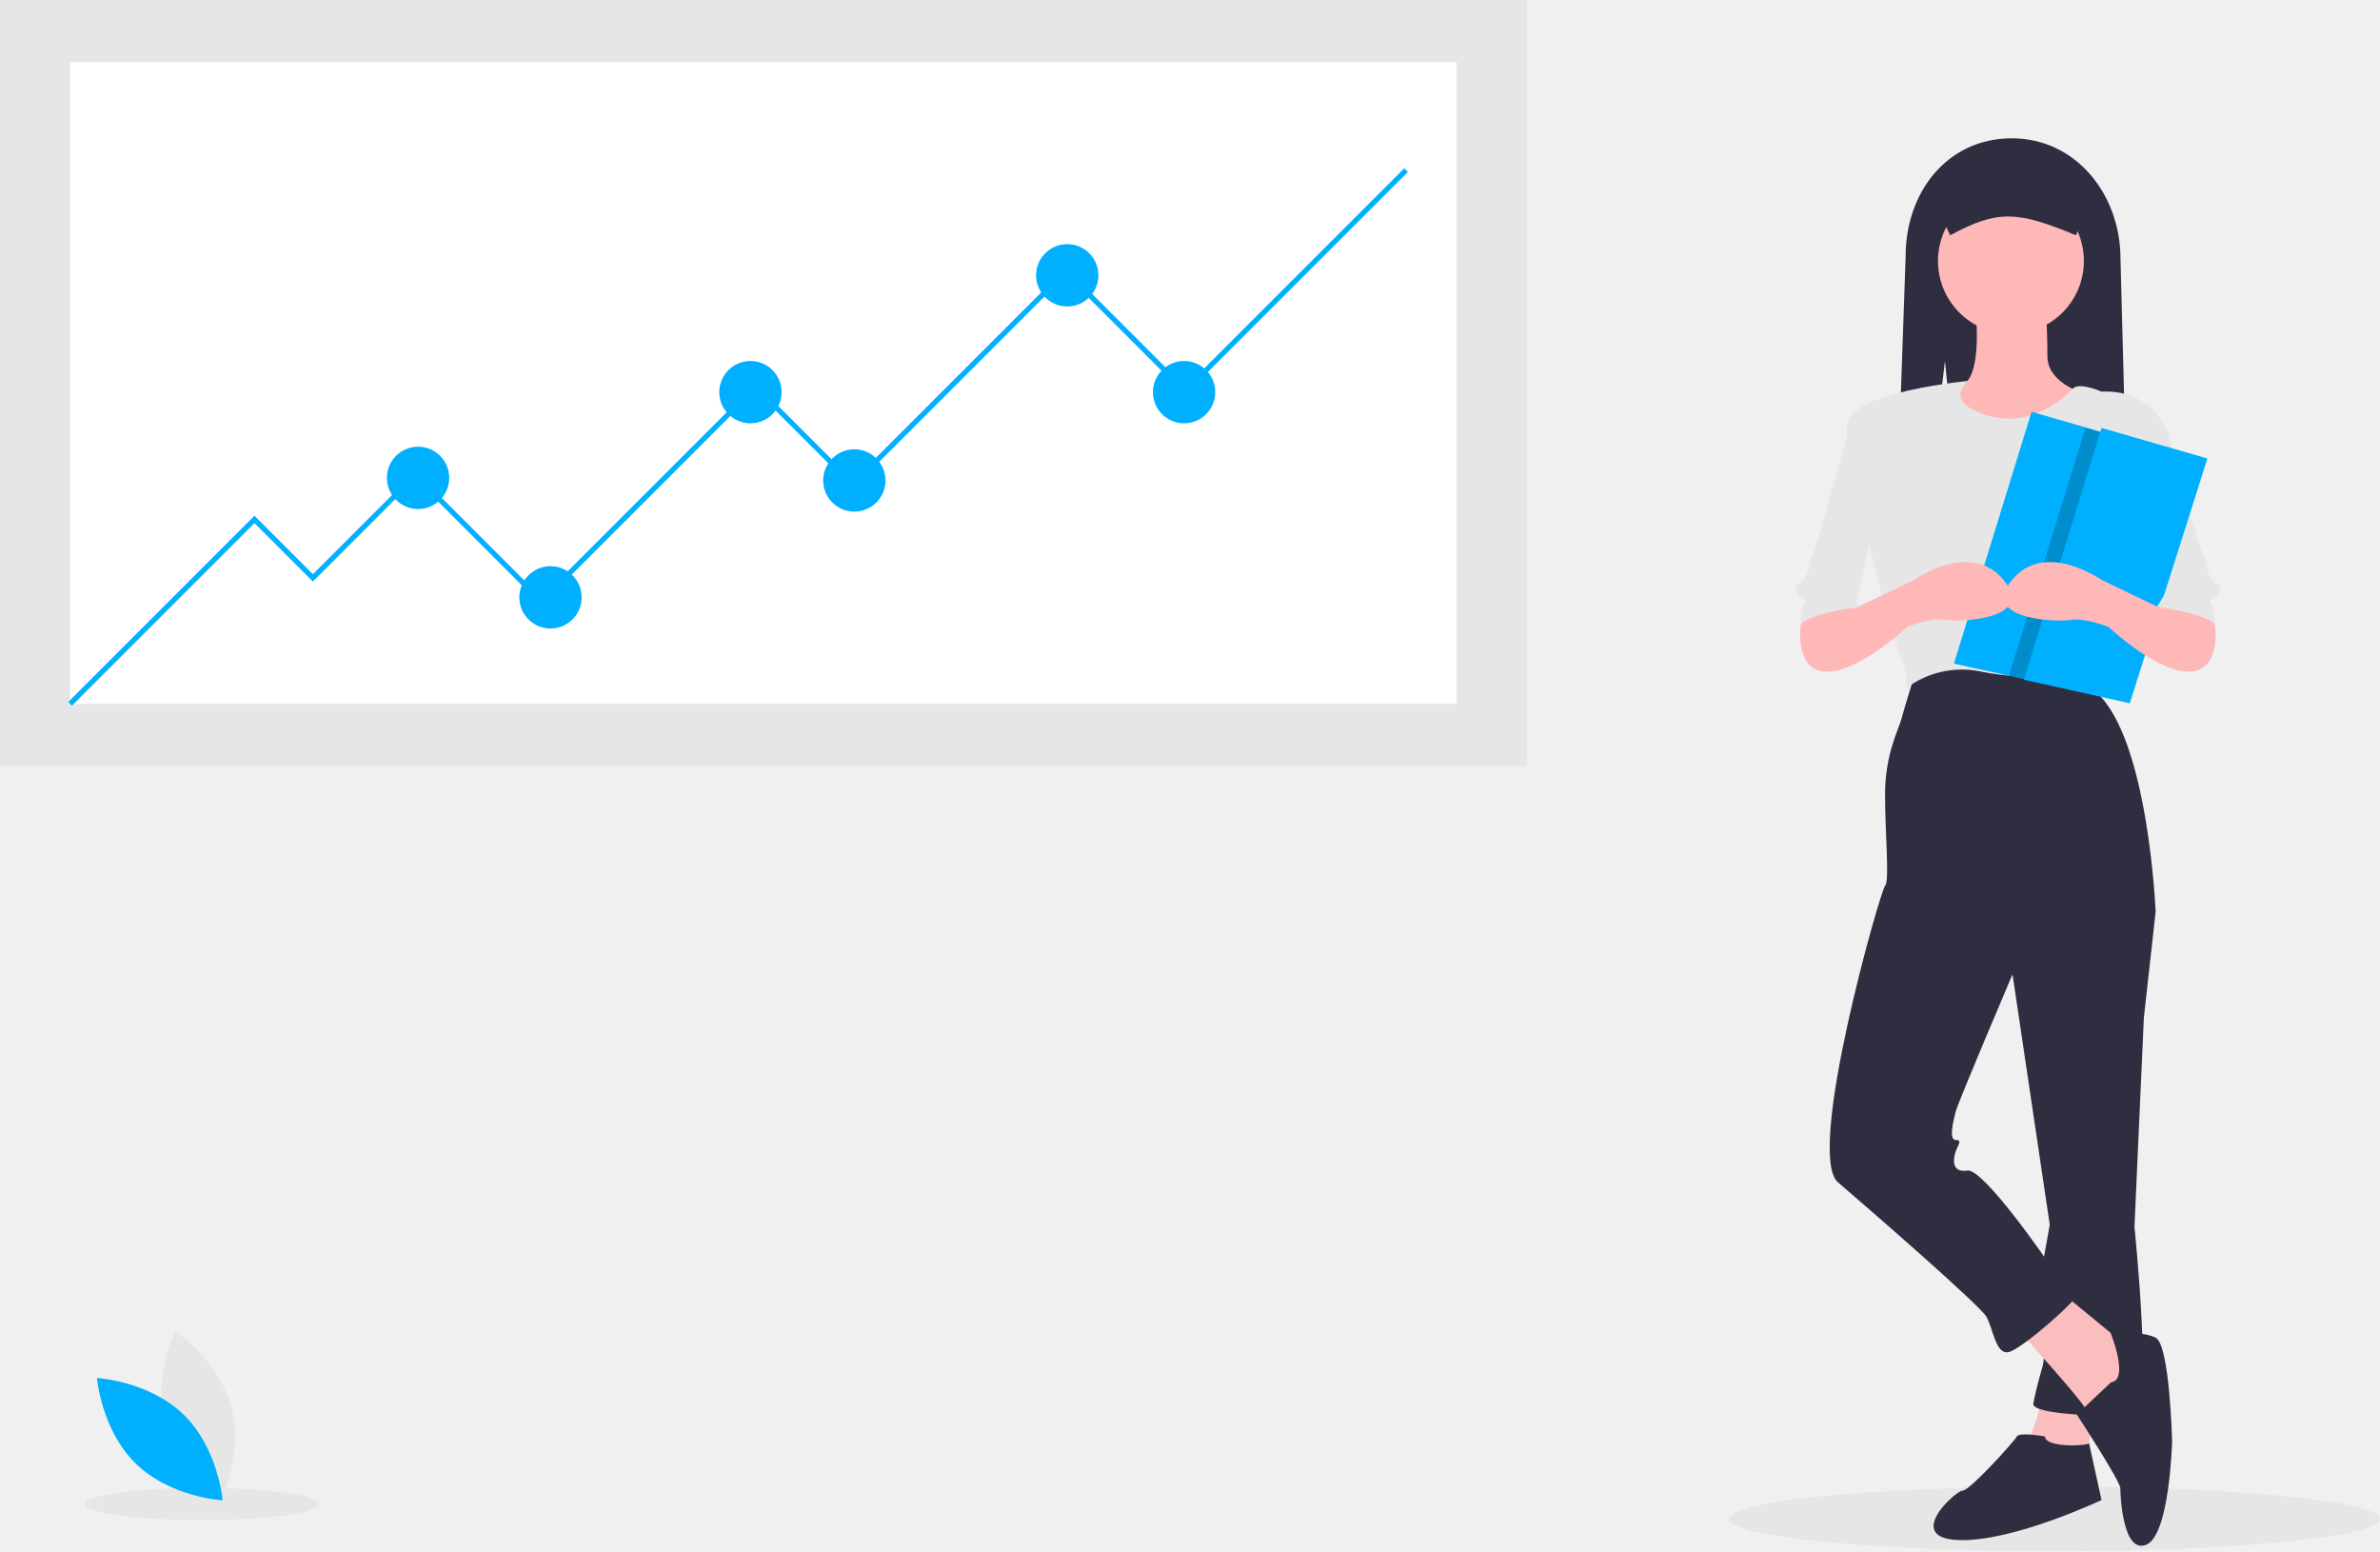
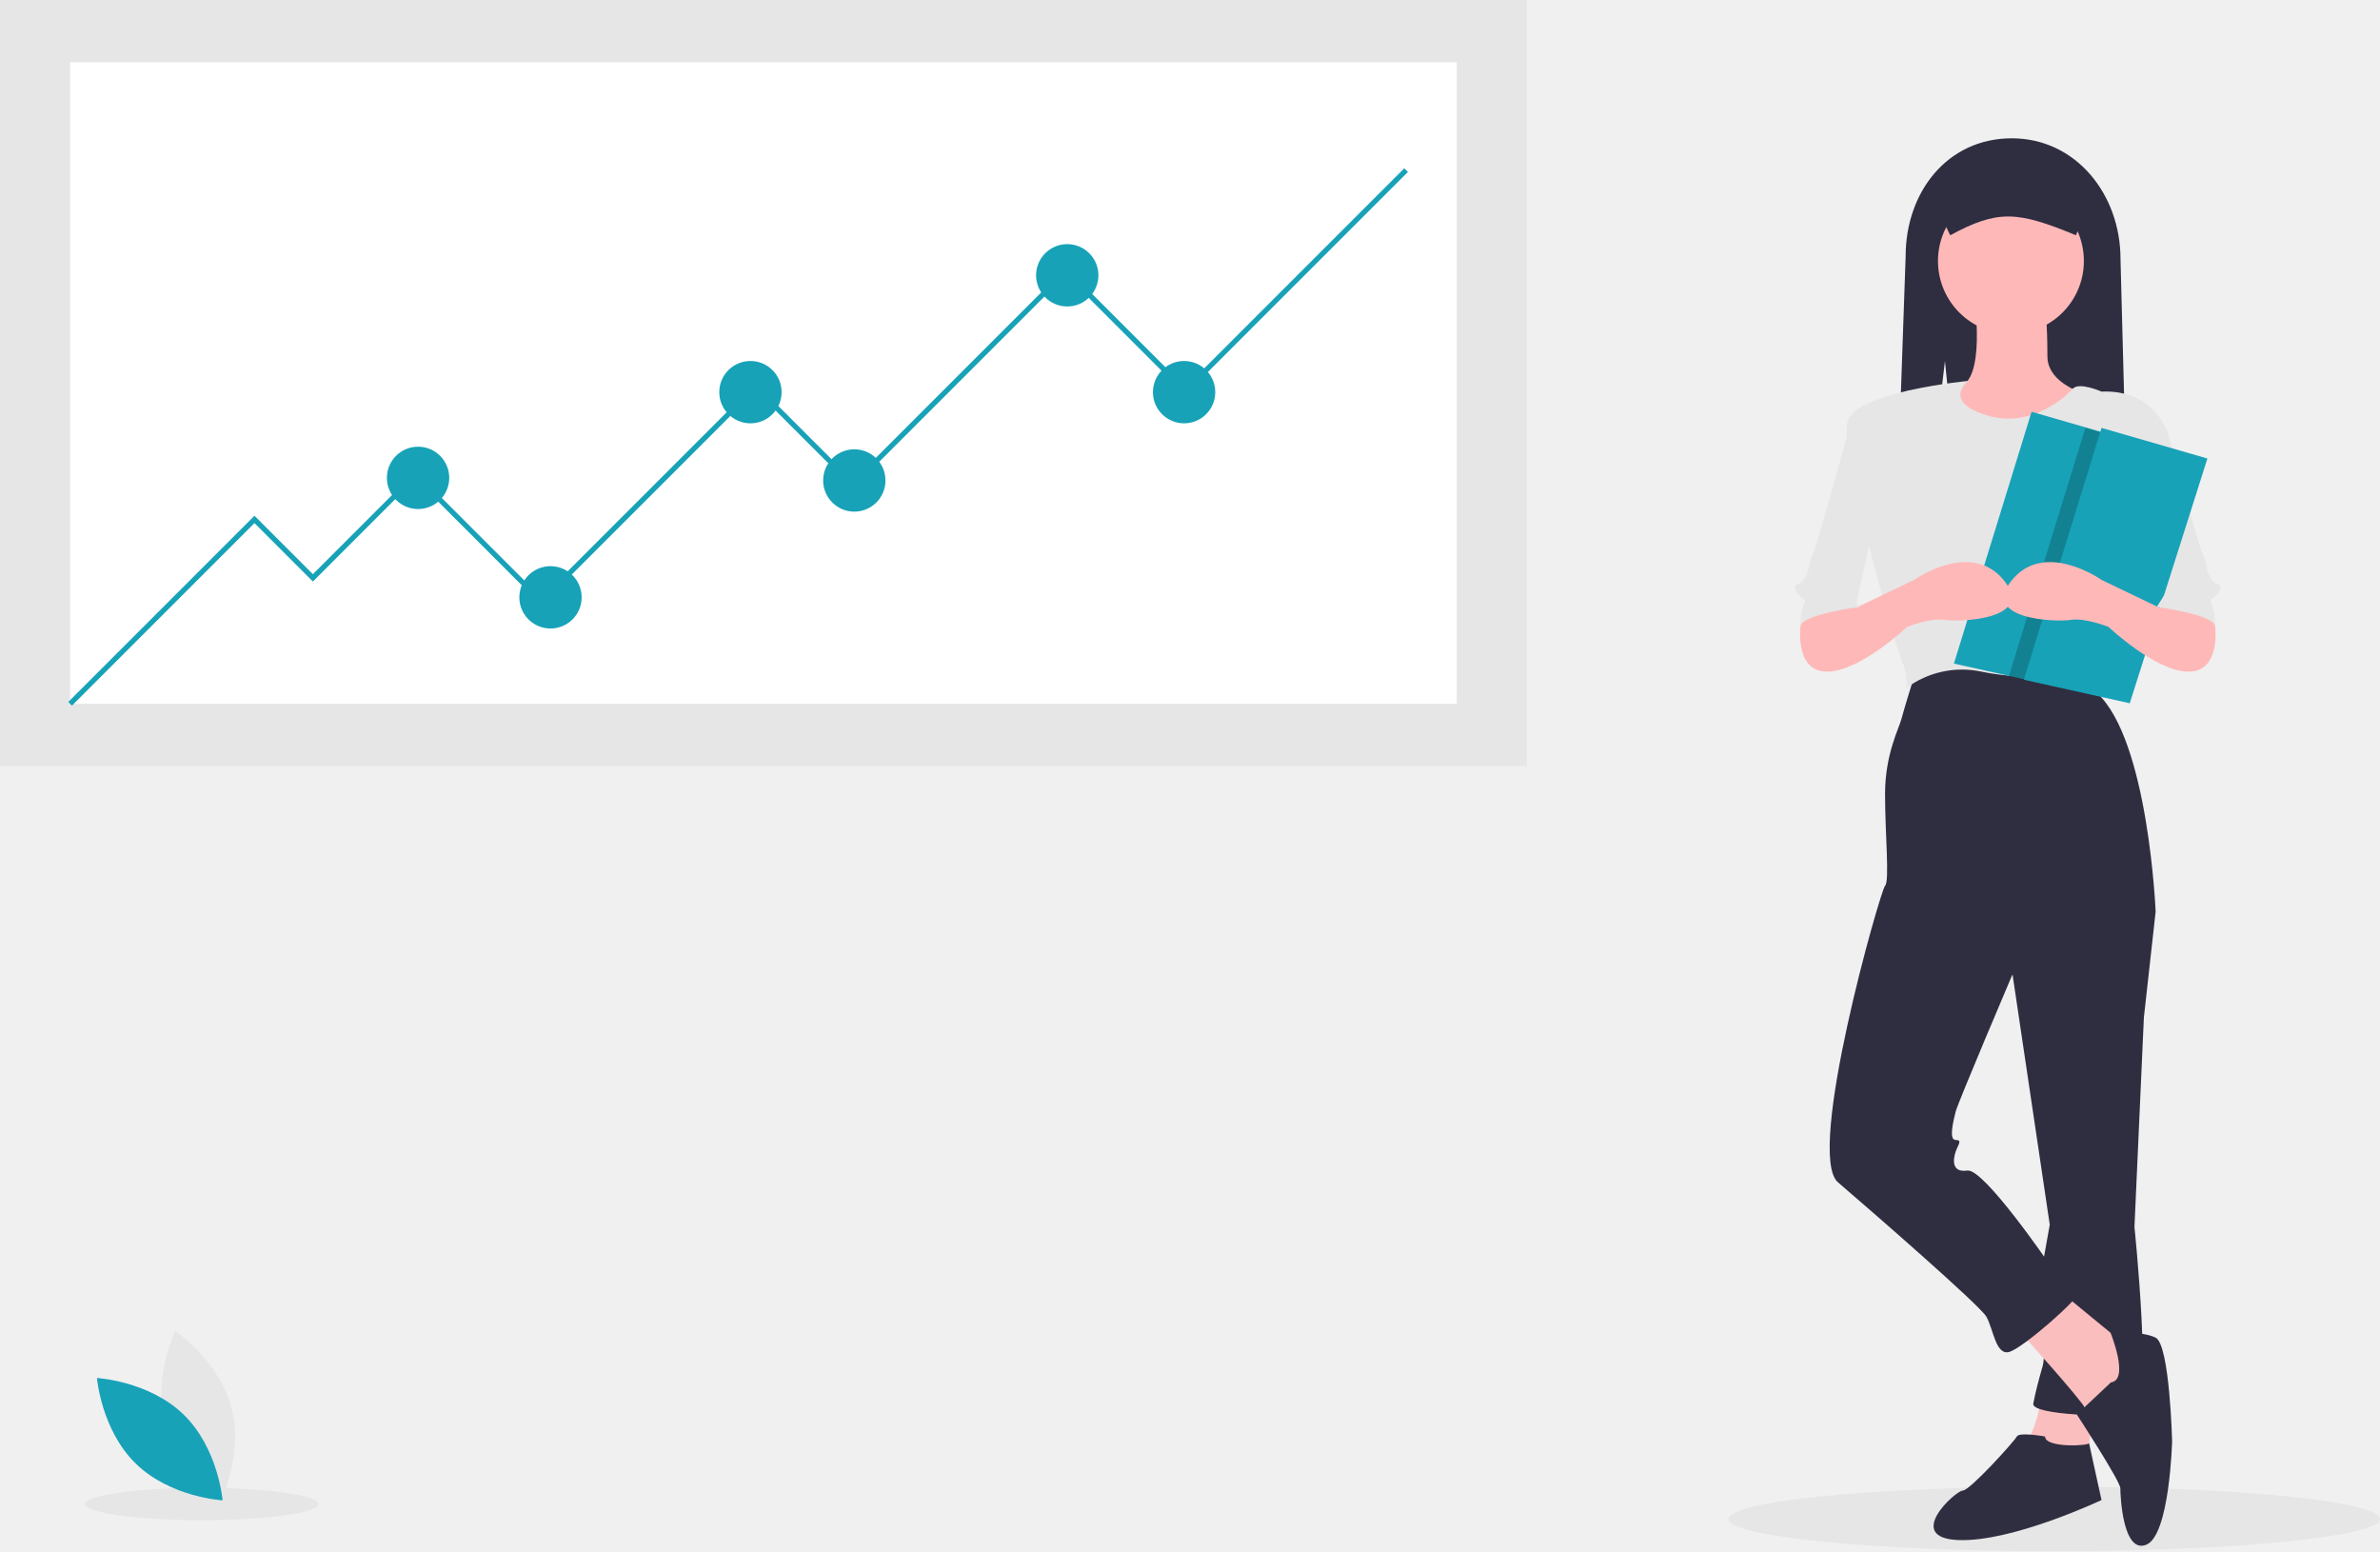
<svg xmlns="http://www.w3.org/2000/svg" id="ad1dbded-e6d6-4106-9f5c-9042f8f56d9b" data-name="Layer 1" width="884.706" height="576.533" viewBox="0 0 884.706 576.533">
  <ellipse cx="763.628" cy="564.533" rx="121.077" ry="12" fill="#e6e6e6" />
  <ellipse cx="74.99" cy="559" rx="43.363" ry="6" fill="#e6e6e6" />
  <rect width="567.571" height="284.751" fill="#e6e6e6" />
  <rect x="26.062" y="23.166" width="515.448" height="238.419" fill="#fff" />
-   <polygon points="26.744 262.267 25.379 260.902 94.595 191.687 116.314 213.405 154.441 175.277 201.256 222.092 280.89 142.458 317.087 178.656 396.238 99.504 440.64 143.906 522.004 62.542 523.369 63.907 440.64 146.636 396.238 102.234 317.087 181.385 280.89 145.188 201.256 224.822 154.441 178.007 116.314 216.135 94.595 194.416 26.744 262.267" fill="#00b0ff" />
-   <circle cx="396.721" cy="102.317" r="11.583" fill="#00b0ff" />
-   <circle cx="155.406" cy="177.607" r="11.583" fill="#00b0ff" />
-   <circle cx="317.57" cy="178.573" r="11.583" fill="#00b0ff" />
-   <circle cx="204.635" cy="222.009" r="11.583" fill="#00b0ff" />
-   <circle cx="278.959" cy="145.754" r="11.583" fill="#00b0ff" />
-   <circle cx="440.157" cy="145.754" r="11.583" fill="#00b0ff" />
+   <polygon points="26.744 262.267 25.379 260.902 94.595 191.687 116.314 213.405 154.441 175.277 201.256 222.092 280.89 142.458 317.087 178.656 396.238 99.504 440.64 143.906 522.004 62.542 523.369 63.907 440.64 146.636 396.238 102.234 317.087 181.385 280.89 145.188 201.256 224.822 154.441 178.007 116.314 216.135 94.595 194.416 26.744 262.267" fill="#17a2b8" />
+   <circle cx="396.721" cy="102.317" r="11.583" fill="#17a2b8" />
+   <circle cx="155.406" cy="177.607" r="11.583" fill="#17a2b8" />
+   <circle cx="317.57" cy="178.573" r="11.583" fill="#17a2b8" />
+   <circle cx="204.635" cy="222.009" r="11.583" fill="#17a2b8" />
+   <circle cx="278.959" cy="145.754" r="11.583" fill="#17a2b8" />
+   <circle cx="440.157" cy="145.754" r="11.583" fill="#17a2b8" />
  <path d="M219.014,691.241c4.7,17.374,20.798,28.134,20.798,28.134s8.478-17.409,3.778-34.782-20.798-28.134-20.798-28.134S214.314,673.867,219.014,691.241Z" transform="translate(-157.6471 -161.7335)" fill="#e6e6e6" />
-   <path d="M225.92,687.507c12.897,12.554,14.472,31.854,14.472,31.854s-19.335-1.056-32.231-13.61-14.472-31.854-14.472-31.854S213.023,674.952,225.92,687.507Z" transform="translate(-157.6471 -161.7335)" fill="#00b0ff" />
+   <path d="M225.92,687.507c12.897,12.554,14.472,31.854,14.472,31.854s-19.335-1.056-32.231-13.61-14.472-31.854-14.472-31.854S213.023,674.952,225.92,687.507Z" transform="translate(-157.6471 -161.7335)" fill="#17a2b8" />
  <path d="M880.632,295.93l7.387,73.052h60.794l-2.922-111.039c0-23.9-16.522-44.805-40.422-44.805s-39.448,19.931-39.448,43.831l-3.896,112.013h9.912Z" transform="translate(-157.6471 -161.7335)" fill="#2f2e41" />
  <path d="M916.969,679.013s-2.624,16.619-6.997,19.243,22.741,8.747,22.741,8.747l4.373-26.24Z" transform="translate(-157.6471 -161.7335)" fill="#fbbebe" />
  <path d="M949.331,489.211l9.621,11.371-4.373,39.36-3.499,77.845s6.997,67.349,0,69.098-38.485.875-37.611-3.499,1.749-7.872,3.499-13.995-1.749-27.989-1.749-27.989l4.373-24.491-15.744-105.834Z" transform="translate(-157.6471 -161.7335)" fill="#2f2e41" />
  <path d="M917.843,695.632s-9.621-1.749-10.496,0S889.854,715.749,887.23,715.749s-21.867,17.493-1.749,18.368,53.355-14.869,53.355-14.869-4.891-22.257-4.632-21.187S917.843,700.005,917.843,695.632Z" transform="translate(-157.6471 -161.7335)" fill="#2f2e41" />
  <path d="M907.347,655.397s24.491,27.115,25.365,29.739,13.995,0,13.995,0l5.248-17.493-4.373-6.123-24.491-20.117Z" transform="translate(-157.6471 -161.7335)" fill="#fbbebe" />
  <path d="M942.334,675.515,929.651,687.452s16.181,24.798,16.181,27.422.875,24.491,9.621,20.992,9.621-38.485,9.621-38.485-.875-35.861-6.123-38.485-16.75-1.795-16.75-1.795S949.331,674.64,942.334,675.515Z" transform="translate(-157.6471 -161.7335)" fill="#2f2e41" />
  <path d="M869.737,411.366s-4.373,13.995-5.248,17.493-6.123,13.12-6.123,27.989,1.749,32.363,0,34.112-29.739,99.712-17.493,110.208,52.48,45.483,55.104,49.856,3.499,14.869,8.747,13.12,25.365-19.243,26.24-22.741-11.371-9.621-11.371-9.621-24.491-35.861-30.613-34.987-5.248-4.373-4.373-6.997,2.624-4.373,0-4.373-.875-6.997,0-10.496S905.598,524.198,905.598,524.198l53.355-23.616s-2.624-63.85-21.867-81.344l-4.373-10.496S883.731,405.243,869.737,411.366Z" transform="translate(-157.6471 -161.7335)" fill="#2f2e41" />
  <path d="M891.603,273.169s4.373,30.613-6.123,32.363-19.243.875-19.243,1.749S892.478,335.27,892.478,335.27l24.491-1.749L938.835,309.905s-20.117-3.499-20.117-15.744-.875-20.992-.875-20.992Z" transform="translate(-157.6471 -161.7335)" fill="#ffb8b8" />
  <circle cx="747.514" cy="97.004" r="27.115" fill="#ffb8b8" />
  <path d="M889.336,303.305s-42.341,3.976-44.965,15.347,17.493,82.218,20.117,88.341,1.749,10.496,1.749,10.496a34.607,34.607,0,0,1,27.989-6.123c16.619,3.499,40.235,1.749,40.235,1.749s7.872-32.363,9.621-35.861,8.747-22.741,8.747-27.989,10.496-27.115,10.496-27.115-5.248-15.744-24.491-14.869c0,0-8.393-3.757-10.757-1.004s-15.483,14.998-32.102,9.75S889.336,303.305,889.336,303.305Z" transform="translate(-157.6471 -161.7335)" fill="#e6e6e6" />
  <path d="M946.707,317.777l16.619,4.373s12.245,44.608,13.12,45.483,1.749,6.123,1.749,6.123,0,.875,1.749,3.499,4.373.875,2.624,4.373-4.373,1.749-2.624,5.248.875,13.12.875,13.12-4.373-16.619-20.117-12.245l-10.496-47.232Z" transform="translate(-157.6471 -161.7335)" fill="#e6e6e6" />
-   <polygon points="794.553 164.416 794.493 164.616 765.683 255.376 746.773 251.176 726.323 246.637 755.193 153.046 794.553 164.416" fill="#00b0ff" />
+   <polygon points="794.553 164.416 794.493 164.616 765.683 255.376 746.773 251.176 726.323 246.637 755.193 153.046 794.553 164.416" fill="#17a2b8" />
  <path d="M861.293,317.777l-16.619,4.373s-12.245,44.608-13.12,45.483-1.749,6.123-1.749,6.123,0,.875-1.749,3.499-4.373.875-2.624,4.373,4.373,1.749,2.624,5.248-.875,13.12-.875,13.12,4.373-16.619,20.117-12.245l10.496-47.232Z" transform="translate(-157.6471 -161.7335)" fill="#e6e6e6" />
  <path d="M832.429,385.126l-5.464,9.132s-2.408,17.108,9.838,17.108,29.739-16.619,29.739-16.619,8.747-3.499,13.995-2.624,34.112,0,21.867-14.869-33.237,0-33.237,0l-21.867,10.496-11.371-6.123Z" transform="translate(-157.6471 -161.7335)" fill="#ffb8b8" />
  <path d="M839.864,373.318l8.747,13.995s-20.117,2.624-21.867,6.997,7.872-22.741,7.872-22.741Z" transform="translate(-157.6471 -161.7335)" fill="#e6e6e6" />
  <path d="M882.58,249.177c17.614-9.496,24.85-9.094,46.753,0l5.844-14.238a10.124,10.124,0,0,0-10.112-10.112H885.874A10.124,10.124,0,0,0,875.762,234.938Z" transform="translate(-157.6471 -161.7335)" fill="#2f2e41" />
  <polygon points="794.493 164.616 765.683 255.376 746.773 251.176 775.193 159.046 794.493 164.616" opacity="0.2" />
-   <polygon points="781.188 159.044 752.324 252.633 791.684 261.379 820.548 170.414 781.188 159.044" fill="#00b0ff" />
+   <polygon points="781.188 159.044 752.324 252.633 791.684 261.379 820.548 170.414 781.188 159.044" fill="#17a2b8" />
  <path d="M975.571,385.126l5.464,9.132s2.408,17.108-9.838,17.108-29.739-16.619-29.739-16.619-8.747-3.499-13.995-2.624-34.112,0-21.867-14.869,33.237,0,33.237,0l21.867,10.496,11.371-6.123Z" transform="translate(-157.6471 -161.7335)" fill="#ffb8b8" />
  <path d="M968.136,373.318l-8.747,13.995s20.117,2.624,21.867,6.997-7.872-22.741-7.872-22.741Z" transform="translate(-157.6471 -161.7335)" fill="#e6e6e6" />
</svg>
